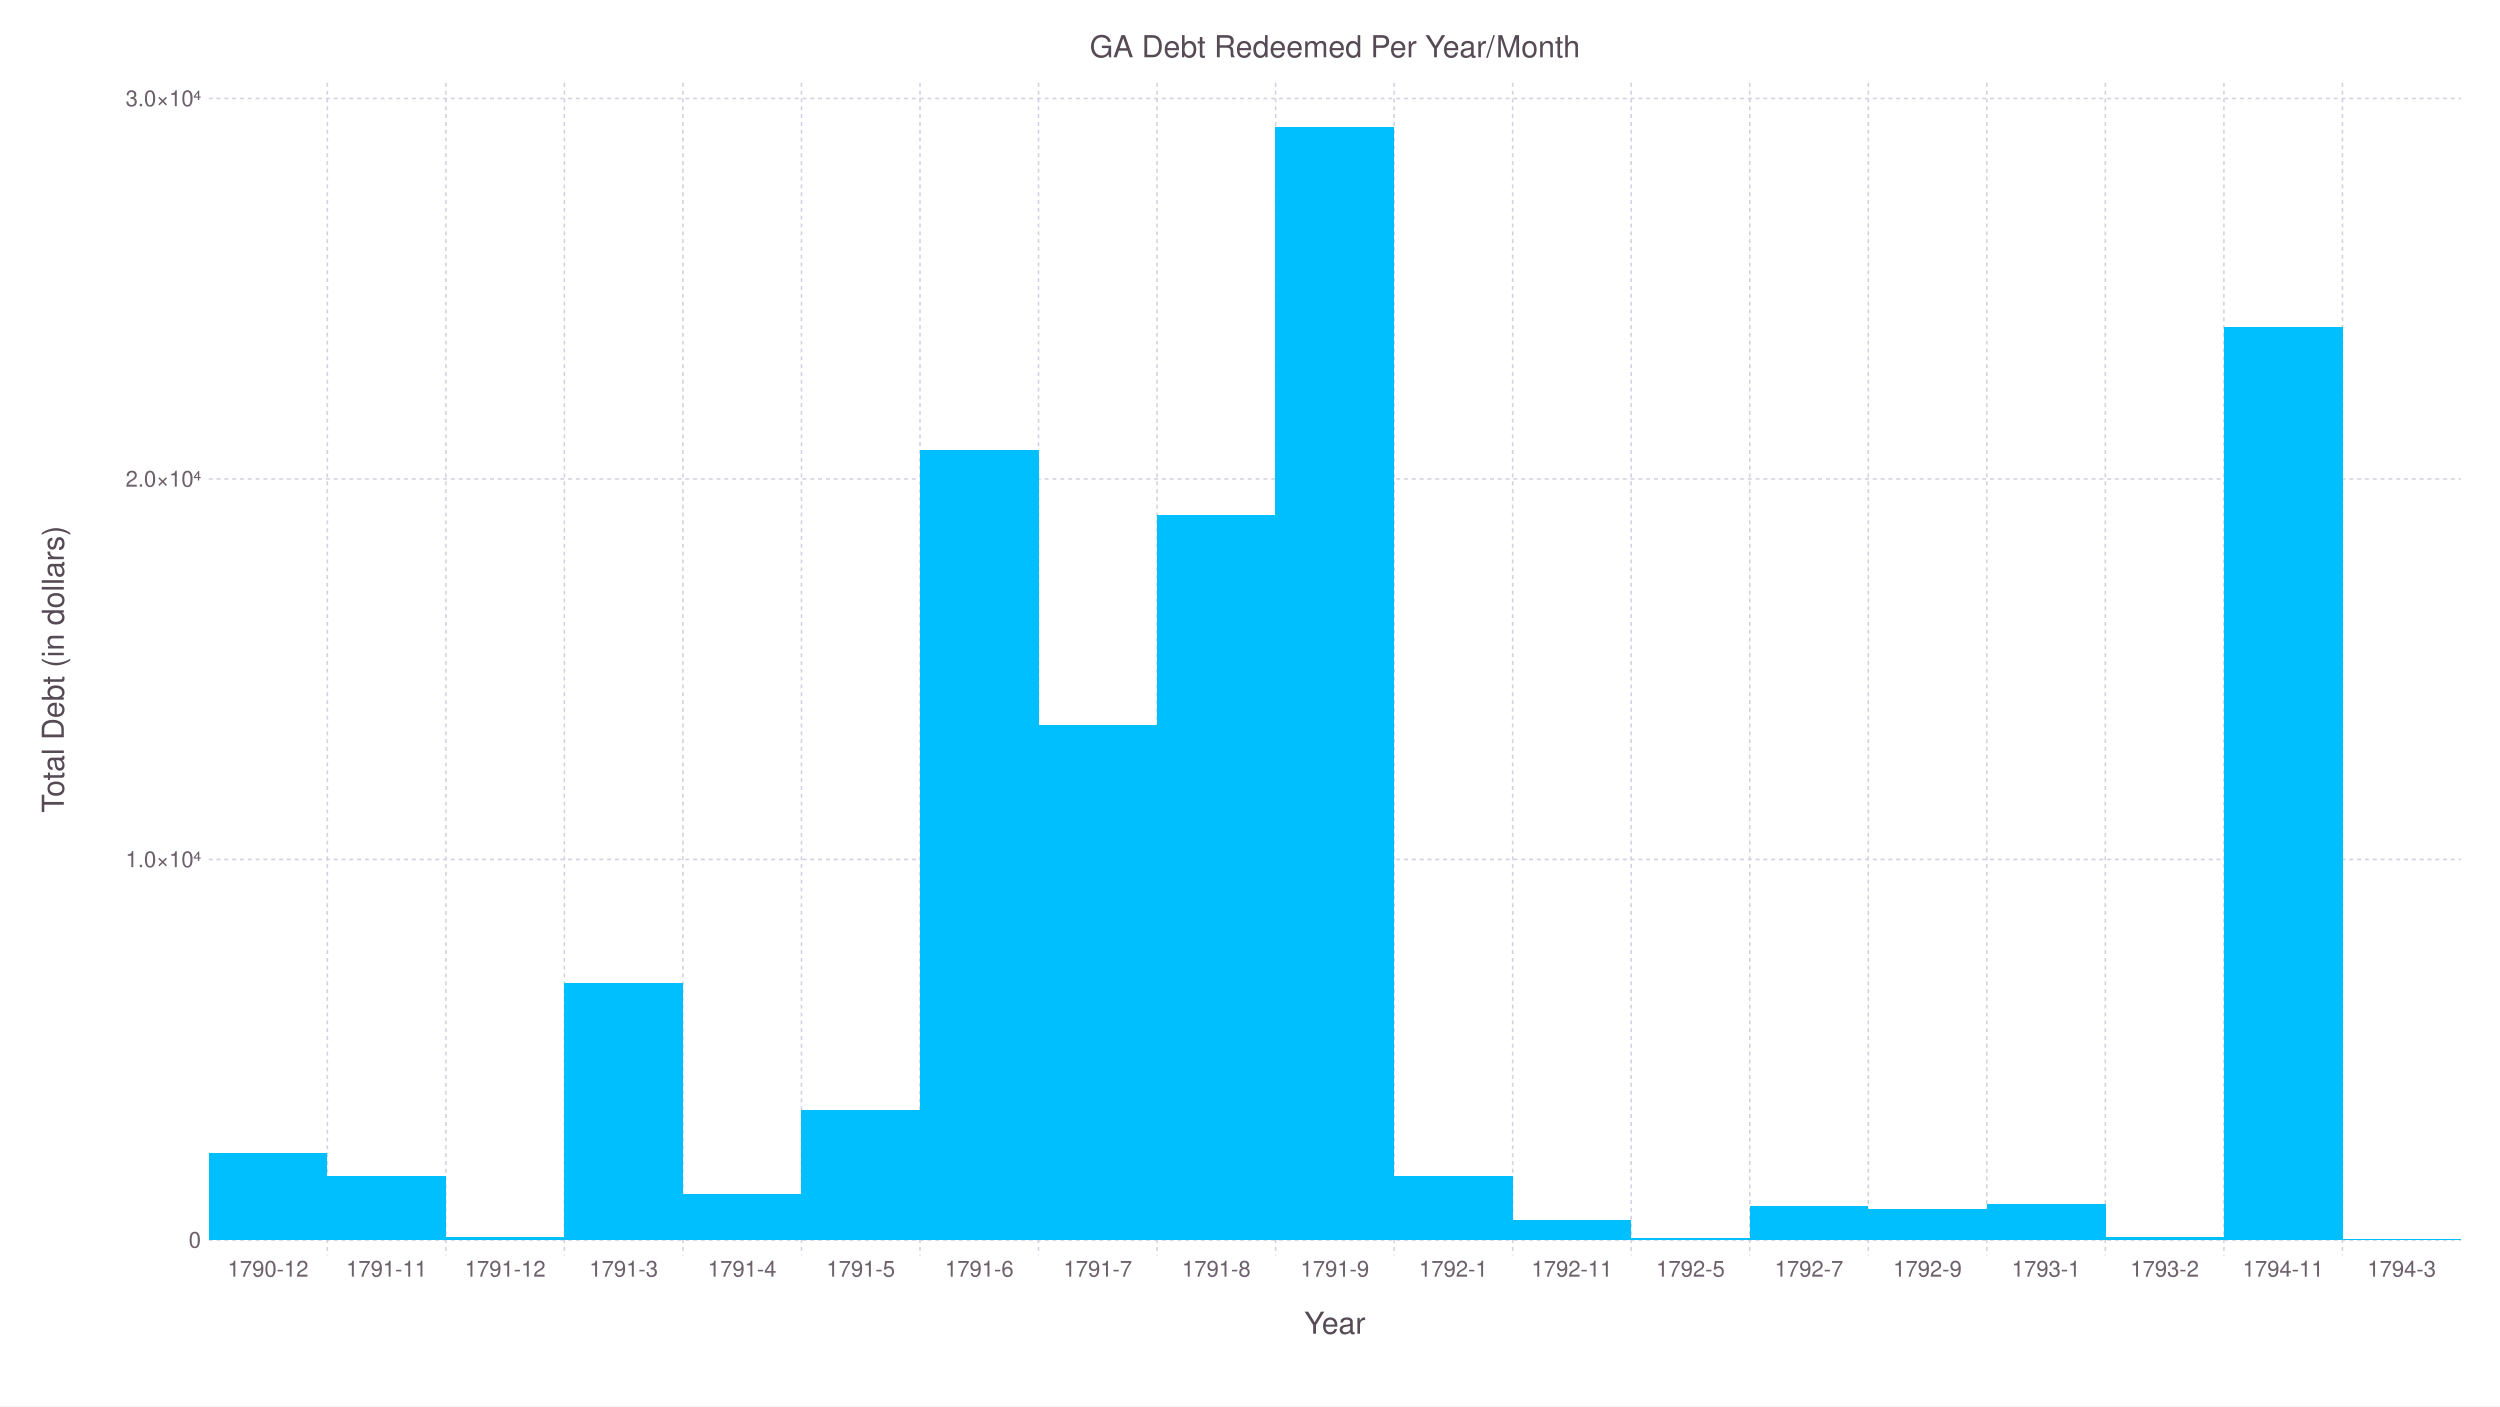
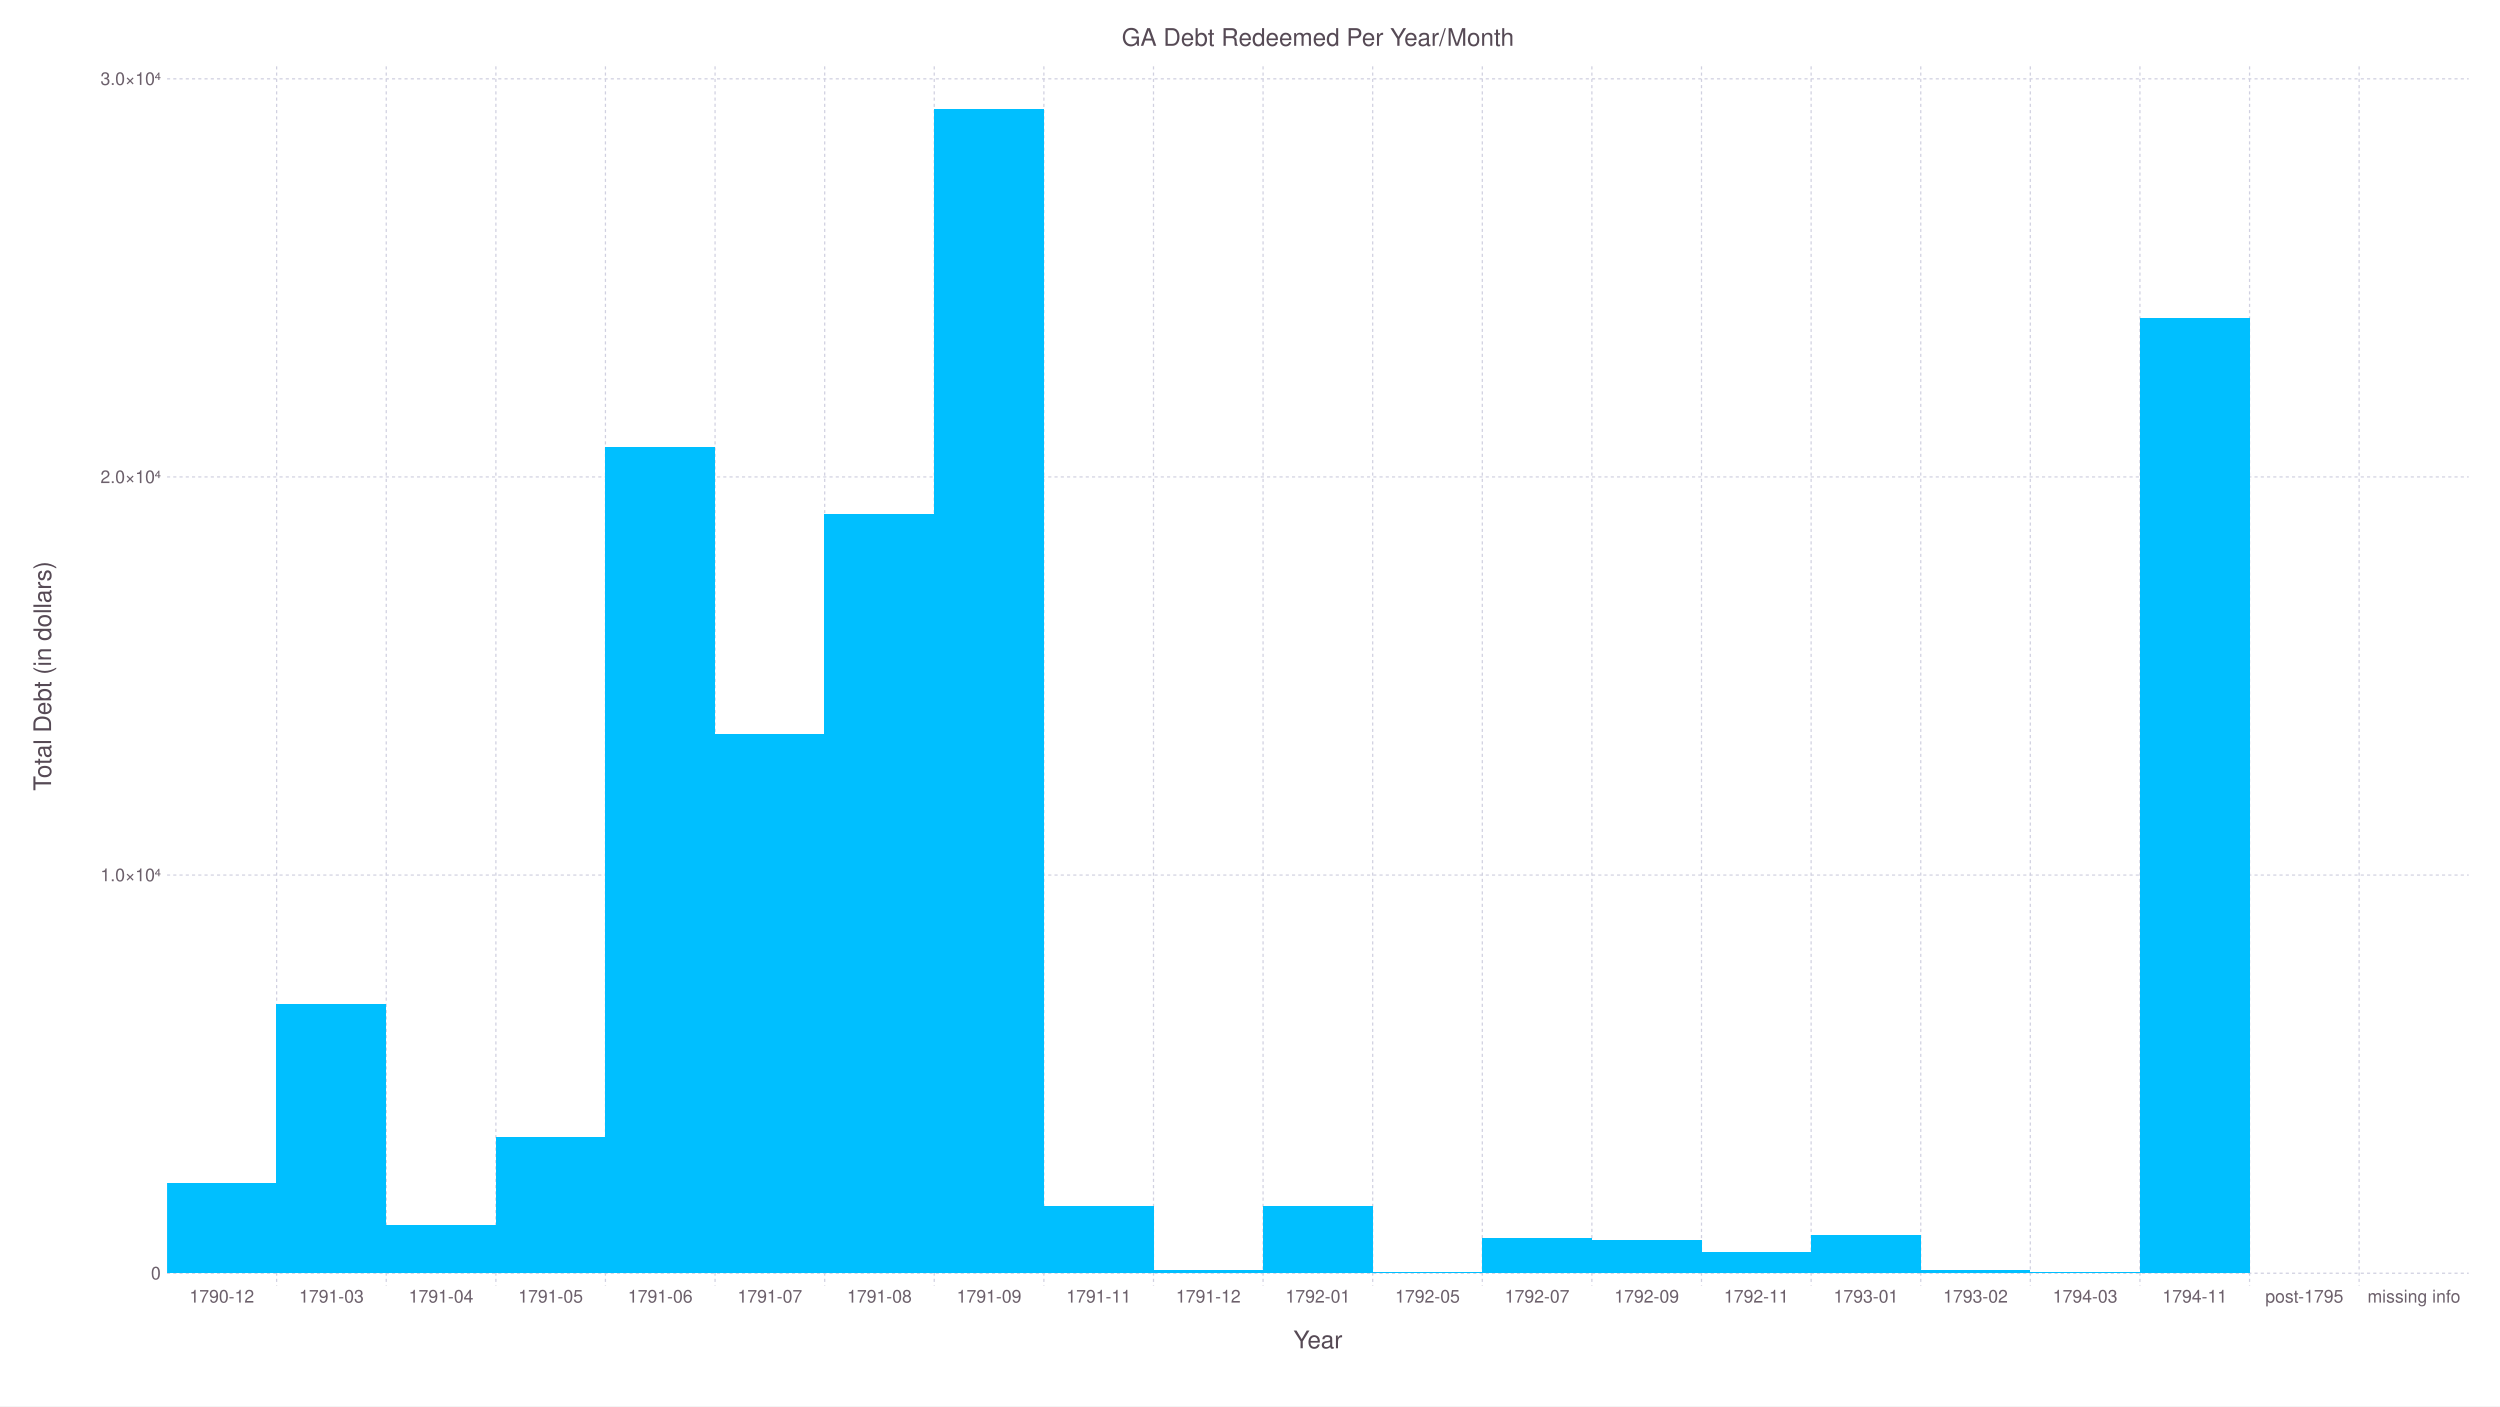
- <svg xmlns="http://www.w3.org/2000/svg" version="1.2" width="320mm" height="180mm" viewBox="0 0 320 180" stroke="none" fill="#000000" stroke-width="0.3" font-size="3.88">
+ <svg xmlns="http://www.w3.org/2000/svg" version="1.2" width="400mm" height="225mm" viewBox="0 0 400 225" stroke="none" fill="#000000" stroke-width="0.3" font-size="3.88">
  <defs>
    <marker id="arrow" markerWidth="15" markerHeight="7" refX="5" refY="3.5" orient="auto" markerUnits="strokeWidth">
      <path d="M0,0 L15,3.5 L0,7 z" stroke="context-stroke" fill="context-stroke" />
    </marker>
  </defs>
-   <g stroke="#000000" stroke-opacity="0.000" fill="#FFFFFF" id="img-3b3f2ec8-1">
-     <g transform="translate(160,90)">
-       <path d="M-160,-90 L160,-90 160,90 -160,90  z" class="primitive" />
+   <g stroke="#000000" stroke-opacity="0.000" fill="#FFFFFF" id="img-465086d7-1">
+     <g transform="translate(200,112.5)">
+       <path d="M-200,-112.5 L200,-112.5 200,112.5 -200,112.5  z" class="primitive" />
    </g>
  </g>
-   <g class="plotroot yscalable" id="img-3b3f2ec8-2">
-     <g font-size="3.88" font-family="'PT Sans','Helvetica Neue','Helvetica',sans-serif" fill="#564A55" stroke="#000000" stroke-opacity="0.000" id="img-3b3f2ec8-3">
-       <g transform="translate(170.86,168.39)">
+   <g class="plotroot yscalable" id="img-465086d7-2">
+     <g font-size="3.88" font-family="'PT Sans','Helvetica Neue','Helvetica',sans-serif" fill="#564A55" stroke="#000000" stroke-opacity="0.000" id="img-465086d7-3">
+       <g transform="translate(210.86,213.39)">
        <g class="primitive">
          <text text-anchor="middle" dy="0.6em">Year</text>
        </g>
      </g>
    </g>
-     <g class="guide xlabels" font-size="2.82" font-family="'PT Sans Caption','Helvetica Neue','Helvetica',sans-serif" fill="#6C606B" id="img-3b3f2ec8-4">
-       <g transform="translate(34.31,161.72)">
+     <g class="guide xlabels" font-size="2.82" font-family="'PT Sans Caption','Helvetica Neue','Helvetica',sans-serif" fill="#6C606B" id="img-465086d7-4">
+       <g transform="translate(35.49,206.72)">
        <g class="primitive">
          <text text-anchor="middle" dy="0.6em">1790-12</text>
        </g>
      </g>
-       <g transform="translate(49.48,161.72)">
+       <g transform="translate(53.03,206.72)">
+         <g class="primitive">
+           <text text-anchor="middle" dy="0.6em">1791-03</text>
+         </g>
+       </g>
+       <g transform="translate(70.57,206.72)">
+         <g class="primitive">
+           <text text-anchor="middle" dy="0.6em">1791-04</text>
+         </g>
+       </g>
+       <g transform="translate(88.1,206.72)">
+         <g class="primitive">
+           <text text-anchor="middle" dy="0.6em">1791-05</text>
+         </g>
+       </g>
+       <g transform="translate(105.64,206.72)">
+         <g class="primitive">
+           <text text-anchor="middle" dy="0.6em">1791-06</text>
+         </g>
+       </g>
+       <g transform="translate(123.18,206.72)">
+         <g class="primitive">
+           <text text-anchor="middle" dy="0.6em">1791-07</text>
+         </g>
+       </g>
+       <g transform="translate(140.71,206.72)">
+         <g class="primitive">
+           <text text-anchor="middle" dy="0.6em">1791-08</text>
+         </g>
+       </g>
+       <g transform="translate(158.25,206.72)">
+         <g class="primitive">
+           <text text-anchor="middle" dy="0.6em">1791-09</text>
+         </g>
+       </g>
+       <g transform="translate(175.79,206.72)">
        <g class="primitive">
          <text text-anchor="middle" dy="0.6em">1791-11</text>
        </g>
      </g>
-       <g transform="translate(64.66,161.72)">
+       <g transform="translate(193.33,206.72)">
        <g class="primitive">
          <text text-anchor="middle" dy="0.6em">1791-12</text>
        </g>
      </g>
-       <g transform="translate(79.83,161.72)">
-         <g class="primitive">
-           <text text-anchor="middle" dy="0.6em">1791-3</text>
-         </g>
-       </g>
-       <g transform="translate(95,161.72)">
-         <g class="primitive">
-           <text text-anchor="middle" dy="0.6em">1791-4</text>
-         </g>
-       </g>
-       <g transform="translate(110.17,161.72)">
-         <g class="primitive">
-           <text text-anchor="middle" dy="0.6em">1791-5</text>
-         </g>
-       </g>
-       <g transform="translate(125.35,161.72)">
-         <g class="primitive">
-           <text text-anchor="middle" dy="0.6em">1791-6</text>
-         </g>
-       </g>
-       <g transform="translate(140.52,161.72)">
-         <g class="primitive">
-           <text text-anchor="middle" dy="0.6em">1791-7</text>
-         </g>
-       </g>
-       <g transform="translate(155.69,161.72)">
-         <g class="primitive">
-           <text text-anchor="middle" dy="0.6em">1791-8</text>
-         </g>
-       </g>
-       <g transform="translate(170.86,161.72)">
-         <g class="primitive">
-           <text text-anchor="middle" dy="0.6em">1791-9</text>
-         </g>
-       </g>
-       <g transform="translate(186.03,161.72)">
-         <g class="primitive">
-           <text text-anchor="middle" dy="0.6em">1792-1</text>
-         </g>
-       </g>
-       <g transform="translate(201.21,161.72)">
+       <g transform="translate(210.86,206.72)">
+         <g class="primitive">
+           <text text-anchor="middle" dy="0.6em">1792-01</text>
+         </g>
+       </g>
+       <g transform="translate(228.4,206.72)">
+         <g class="primitive">
+           <text text-anchor="middle" dy="0.6em">1792-05</text>
+         </g>
+       </g>
+       <g transform="translate(245.94,206.72)">
+         <g class="primitive">
+           <text text-anchor="middle" dy="0.6em">1792-07</text>
+         </g>
+       </g>
+       <g transform="translate(263.47,206.72)">
+         <g class="primitive">
+           <text text-anchor="middle" dy="0.6em">1792-09</text>
+         </g>
+       </g>
+       <g transform="translate(281.01,206.72)">
        <g class="primitive">
          <text text-anchor="middle" dy="0.6em">1792-11</text>
        </g>
      </g>
-       <g transform="translate(216.38,161.72)">
-         <g class="primitive">
-           <text text-anchor="middle" dy="0.6em">1792-5</text>
-         </g>
-       </g>
-       <g transform="translate(231.55,161.72)">
-         <g class="primitive">
-           <text text-anchor="middle" dy="0.6em">1792-7</text>
-         </g>
-       </g>
-       <g transform="translate(246.72,161.72)">
-         <g class="primitive">
-           <text text-anchor="middle" dy="0.6em">1792-9</text>
-         </g>
-       </g>
-       <g transform="translate(261.9,161.72)">
-         <g class="primitive">
-           <text text-anchor="middle" dy="0.6em">1793-1</text>
-         </g>
-       </g>
-       <g transform="translate(277.07,161.72)">
-         <g class="primitive">
-           <text text-anchor="middle" dy="0.6em">1793-2</text>
-         </g>
-       </g>
-       <g transform="translate(292.24,161.72)">
+       <g transform="translate(298.55,206.72)">
+         <g class="primitive">
+           <text text-anchor="middle" dy="0.6em">1793-01</text>
+         </g>
+       </g>
+       <g transform="translate(316.08,206.72)">
+         <g class="primitive">
+           <text text-anchor="middle" dy="0.6em">1793-02</text>
+         </g>
+       </g>
+       <g transform="translate(333.62,206.72)">
+         <g class="primitive">
+           <text text-anchor="middle" dy="0.6em">1794-03</text>
+         </g>
+       </g>
+       <g transform="translate(351.16,206.72)">
        <g class="primitive">
          <text text-anchor="middle" dy="0.6em">1794-11</text>
        </g>
      </g>
-       <g transform="translate(307.41,161.72)">
-         <g class="primitive">
-           <text text-anchor="middle" dy="0.6em">1794-3</text>
-         </g>
-       </g>
-     </g>
-     <g clip-path="url(#img-3b3f2ec8-5)">
-       <g id="img-3b3f2ec8-6">
-         <g pointer-events="visible" stroke-width="0.3" fill="#000000" fill-opacity="0.000" stroke="#000000" stroke-opacity="0.000" class="guide background" id="img-3b3f2ec8-7">
-           <g transform="translate(170.86,85.66)" id="img-3b3f2ec8-8">
-             <path d="M-144.14,-75.05 L144.14,-75.05 144.14,75.05 -144.14,75.05  z" class="primitive" />
-           </g>
-         </g>
-         <g class="guide ygridlines xfixed" stroke-dasharray="0.5,0.5" stroke-width="0.2" stroke="#D0D0E0" id="img-3b3f2ec8-9">
-           <g transform="translate(170.86,158.72)" id="img-3b3f2ec8-10">
-             <path fill="none" d="M-144.14,0 L144.14,0 " class="primitive" />
-           </g>
-           <g transform="translate(170.86,110.01)" id="img-3b3f2ec8-11">
-             <path fill="none" d="M-144.14,0 L144.14,0 " class="primitive" />
-           </g>
-           <g transform="translate(170.86,61.31)" id="img-3b3f2ec8-12">
-             <path fill="none" d="M-144.14,0 L144.14,0 " class="primitive" />
-           </g>
-           <g transform="translate(170.86,12.61)" id="img-3b3f2ec8-13">
-             <path fill="none" d="M-144.14,0 L144.14,0 " class="primitive" />
-           </g>
-         </g>
-         <g class="guide xgridlines yfixed" stroke-dasharray="0.5,0.5" stroke-width="0.2" stroke="#D0D0E0" id="img-3b3f2ec8-14">
-           <g transform="translate(41.9,85.66)" id="img-3b3f2ec8-15">
-             <path fill="none" d="M0,-75.05 L0,75.05 " class="primitive" />
-           </g>
-           <g transform="translate(57.07,85.66)" id="img-3b3f2ec8-16">
-             <path fill="none" d="M0,-75.05 L0,75.05 " class="primitive" />
-           </g>
-           <g transform="translate(72.24,85.66)" id="img-3b3f2ec8-17">
-             <path fill="none" d="M0,-75.05 L0,75.05 " class="primitive" />
-           </g>
-           <g transform="translate(87.41,85.66)" id="img-3b3f2ec8-18">
-             <path fill="none" d="M0,-75.05 L0,75.05 " class="primitive" />
-           </g>
-           <g transform="translate(102.59,85.66)" id="img-3b3f2ec8-19">
-             <path fill="none" d="M0,-75.05 L0,75.05 " class="primitive" />
-           </g>
-           <g transform="translate(117.76,85.66)" id="img-3b3f2ec8-20">
-             <path fill="none" d="M0,-75.05 L0,75.05 " class="primitive" />
-           </g>
-           <g transform="translate(132.93,85.66)" id="img-3b3f2ec8-21">
-             <path fill="none" d="M0,-75.05 L0,75.05 " class="primitive" />
-           </g>
-           <g transform="translate(148.1,85.66)" id="img-3b3f2ec8-22">
-             <path fill="none" d="M0,-75.05 L0,75.05 " class="primitive" />
-           </g>
-           <g transform="translate(163.28,85.66)" id="img-3b3f2ec8-23">
-             <path fill="none" d="M0,-75.05 L0,75.05 " class="primitive" />
-           </g>
-           <g transform="translate(178.45,85.66)" id="img-3b3f2ec8-24">
-             <path fill="none" d="M0,-75.05 L0,75.05 " class="primitive" />
-           </g>
-           <g transform="translate(193.62,85.66)" id="img-3b3f2ec8-25">
-             <path fill="none" d="M0,-75.05 L0,75.05 " class="primitive" />
-           </g>
-           <g transform="translate(208.79,85.66)" id="img-3b3f2ec8-26">
-             <path fill="none" d="M0,-75.05 L0,75.05 " class="primitive" />
-           </g>
-           <g transform="translate(223.97,85.66)" id="img-3b3f2ec8-27">
-             <path fill="none" d="M0,-75.05 L0,75.05 " class="primitive" />
-           </g>
-           <g transform="translate(239.14,85.66)" id="img-3b3f2ec8-28">
-             <path fill="none" d="M0,-75.05 L0,75.05 " class="primitive" />
-           </g>
-           <g transform="translate(254.31,85.66)" id="img-3b3f2ec8-29">
-             <path fill="none" d="M0,-75.05 L0,75.05 " class="primitive" />
-           </g>
-           <g transform="translate(269.48,85.66)" id="img-3b3f2ec8-30">
-             <path fill="none" d="M0,-75.05 L0,75.05 " class="primitive" />
-           </g>
-           <g transform="translate(284.66,85.66)" id="img-3b3f2ec8-31">
-             <path fill="none" d="M0,-75.05 L0,75.05 " class="primitive" />
-           </g>
-           <g transform="translate(299.83,85.66)" id="img-3b3f2ec8-32">
-             <path fill="none" d="M0,-75.05 L0,75.05 " class="primitive" />
-           </g>
-         </g>
-         <g class="plotpanel" id="img-3b3f2ec8-33">
-           <g shape-rendering="crispEdges" stroke-width="0.3" id="img-3b3f2ec8-34">
-             <g class="geometry" fill-opacity="1" stroke="#000000" stroke-opacity="0.000" fill="#00BFFF" id="img-3b3f2ec8-35">
-               <g transform="translate(34.31,153.17)" id="img-3b3f2ec8-36">
-                 <path d="M-7.61,-5.55 L7.61,-5.55 7.61,5.55 -7.61,5.55  z" class="primitive" />
-               </g>
-               <g transform="translate(49.48,154.63)" id="img-3b3f2ec8-37">
-                 <path d="M-7.61,-4.08 L7.61,-4.08 7.61,4.08 -7.61,4.08  z" class="primitive" />
-               </g>
-               <g transform="translate(64.66,158.55)" id="img-3b3f2ec8-38">
-                 <path d="M-7.61,-0.17 L7.61,-0.17 7.61,0.17 -7.61,0.17  z" class="primitive" />
-               </g>
-               <g transform="translate(79.83,142.28)" id="img-3b3f2ec8-39">
-                 <path d="M-7.61,-16.43 L7.61,-16.43 7.61,16.43 -7.61,16.43  z" class="primitive" />
-               </g>
-               <g transform="translate(95,155.75)" id="img-3b3f2ec8-40">
-                 <path d="M-7.61,-2.97 L7.61,-2.97 7.61,2.97 -7.61,2.97  z" class="primitive" />
-               </g>
-               <g transform="translate(110.17,150.39)" id="img-3b3f2ec8-41">
-                 <path d="M-7.61,-8.33 L7.61,-8.33 7.61,8.33 -7.61,8.33  z" class="primitive" />
-               </g>
-               <g transform="translate(125.35,108.18)" id="img-3b3f2ec8-42">
-                 <path d="M-7.61,-50.53 L7.61,-50.53 7.61,50.53 -7.61,50.53  z" class="primitive" />
-               </g>
-               <g transform="translate(140.52,125.74)" id="img-3b3f2ec8-43">
-                 <path d="M-7.61,-32.98 L7.61,-32.98 7.61,32.98 -7.61,32.98  z" class="primitive" />
-               </g>
-               <g transform="translate(155.69,112.29)" id="img-3b3f2ec8-44">
-                 <path d="M-7.61,-46.43 L7.61,-46.43 7.61,46.43 -7.61,46.43  z" class="primitive" />
-               </g>
-               <g transform="translate(170.86,87.5)" id="img-3b3f2ec8-45">
-                 <path d="M-7.61,-71.22 L7.61,-71.22 7.61,71.22 -7.61,71.22  z" class="primitive" />
-               </g>
-               <g transform="translate(186.03,154.61)" id="img-3b3f2ec8-46">
-                 <path d="M-7.61,-4.11 L7.61,-4.11 7.61,4.11 -7.61,4.11  z" class="primitive" />
-               </g>
-               <g transform="translate(201.21,157.42)" id="img-3b3f2ec8-47">
-                 <path d="M-7.61,-1.29 L7.61,-1.29 7.61,1.29 -7.61,1.29  z" class="primitive" />
-               </g>
-               <g transform="translate(216.38,158.62)" id="img-3b3f2ec8-48">
-                 <path d="M-7.61,-0.1 L7.61,-0.1 7.61,0.1 -7.61,0.1  z" class="primitive" />
-               </g>
-               <g transform="translate(231.55,156.56)" id="img-3b3f2ec8-49">
-                 <path d="M-7.61,-2.15 L7.61,-2.15 7.61,2.15 -7.61,2.15  z" class="primitive" />
-               </g>
-               <g transform="translate(246.72,156.7)" id="img-3b3f2ec8-50">
-                 <path d="M-7.61,-2.01 L7.61,-2.01 7.61,2.01 -7.61,2.01  z" class="primitive" />
-               </g>
-               <g transform="translate(261.9,156.38)" id="img-3b3f2ec8-51">
-                 <path d="M-7.61,-2.33 L7.61,-2.33 7.61,2.33 -7.61,2.33  z" class="primitive" />
-               </g>
-               <g transform="translate(277.07,158.5)" id="img-3b3f2ec8-52">
-                 <path d="M-7.61,-0.22 L7.61,-0.22 7.61,0.22 -7.61,0.22  z" class="primitive" />
-               </g>
-               <g transform="translate(292.24,100.31)" id="img-3b3f2ec8-53">
-                 <path d="M-7.61,-58.41 L7.61,-58.41 7.61,58.41 -7.61,58.41  z" class="primitive" />
-               </g>
-               <g transform="translate(307.41,158.65)" id="img-3b3f2ec8-54">
-                 <path d="M-7.61,-0.07 L7.61,-0.07 7.61,0.07 -7.61,0.07  z" class="primitive" />
+       <g transform="translate(368.69,206.72)">
+         <g class="primitive">
+           <text text-anchor="middle" dy="0.6em">post-1795</text>
+         </g>
+       </g>
+       <g transform="translate(386.23,206.72)">
+         <g class="primitive">
+           <text text-anchor="middle" dy="0.6em">missing info</text>
+         </g>
+       </g>
+     </g>
+     <g clip-path="url(#img-465086d7-5)">
+       <g id="img-465086d7-6">
+         <g pointer-events="visible" stroke-width="0.3" fill="#000000" fill-opacity="0.000" stroke="#000000" stroke-opacity="0.000" class="guide background" id="img-465086d7-7">
+           <g transform="translate(210.86,108.16)" id="img-465086d7-8">
+             <path d="M-184.14,-97.55 L184.14,-97.55 184.14,97.55 -184.14,97.55  z" class="primitive" />
+           </g>
+         </g>
+         <g class="guide ygridlines xfixed" stroke-dasharray="0.5,0.5" stroke-width="0.2" stroke="#D0D0E0" id="img-465086d7-9">
+           <g transform="translate(210.86,203.72)" id="img-465086d7-10">
+             <path fill="none" d="M-184.14,0 L184.14,0 " class="primitive" />
+           </g>
+           <g transform="translate(210.86,140.01)" id="img-465086d7-11">
+             <path fill="none" d="M-184.14,0 L184.14,0 " class="primitive" />
+           </g>
+           <g transform="translate(210.86,76.31)" id="img-465086d7-12">
+             <path fill="none" d="M-184.14,0 L184.14,0 " class="primitive" />
+           </g>
+           <g transform="translate(210.86,12.61)" id="img-465086d7-13">
+             <path fill="none" d="M-184.14,0 L184.14,0 " class="primitive" />
+           </g>
+         </g>
+         <g class="guide xgridlines yfixed" stroke-dasharray="0.5,0.5" stroke-width="0.2" stroke="#D0D0E0" id="img-465086d7-14">
+           <g transform="translate(44.26,108.16)" id="img-465086d7-15">
+             <path fill="none" d="M0,-97.55 L0,97.55 " class="primitive" />
+           </g>
+           <g transform="translate(61.8,108.16)" id="img-465086d7-16">
+             <path fill="none" d="M0,-97.55 L0,97.55 " class="primitive" />
+           </g>
+           <g transform="translate(79.34,108.16)" id="img-465086d7-17">
+             <path fill="none" d="M0,-97.55 L0,97.55 " class="primitive" />
+           </g>
+           <g transform="translate(96.87,108.16)" id="img-465086d7-18">
+             <path fill="none" d="M0,-97.55 L0,97.55 " class="primitive" />
+           </g>
+           <g transform="translate(114.41,108.16)" id="img-465086d7-19">
+             <path fill="none" d="M0,-97.55 L0,97.55 " class="primitive" />
+           </g>
+           <g transform="translate(131.95,108.16)" id="img-465086d7-20">
+             <path fill="none" d="M0,-97.55 L0,97.55 " class="primitive" />
+           </g>
+           <g transform="translate(149.48,108.16)" id="img-465086d7-21">
+             <path fill="none" d="M0,-97.55 L0,97.55 " class="primitive" />
+           </g>
+           <g transform="translate(167.02,108.16)" id="img-465086d7-22">
+             <path fill="none" d="M0,-97.55 L0,97.55 " class="primitive" />
+           </g>
+           <g transform="translate(184.56,108.16)" id="img-465086d7-23">
+             <path fill="none" d="M0,-97.55 L0,97.55 " class="primitive" />
+           </g>
+           <g transform="translate(202.09,108.16)" id="img-465086d7-24">
+             <path fill="none" d="M0,-97.55 L0,97.55 " class="primitive" />
+           </g>
+           <g transform="translate(219.63,108.16)" id="img-465086d7-25">
+             <path fill="none" d="M0,-97.55 L0,97.55 " class="primitive" />
+           </g>
+           <g transform="translate(237.17,108.16)" id="img-465086d7-26">
+             <path fill="none" d="M0,-97.55 L0,97.55 " class="primitive" />
+           </g>
+           <g transform="translate(254.7,108.16)" id="img-465086d7-27">
+             <path fill="none" d="M0,-97.55 L0,97.55 " class="primitive" />
+           </g>
+           <g transform="translate(272.24,108.16)" id="img-465086d7-28">
+             <path fill="none" d="M0,-97.55 L0,97.55 " class="primitive" />
+           </g>
+           <g transform="translate(289.78,108.16)" id="img-465086d7-29">
+             <path fill="none" d="M0,-97.55 L0,97.55 " class="primitive" />
+           </g>
+           <g transform="translate(307.32,108.16)" id="img-465086d7-30">
+             <path fill="none" d="M0,-97.55 L0,97.55 " class="primitive" />
+           </g>
+           <g transform="translate(324.85,108.16)" id="img-465086d7-31">
+             <path fill="none" d="M0,-97.55 L0,97.55 " class="primitive" />
+           </g>
+           <g transform="translate(342.39,108.16)" id="img-465086d7-32">
+             <path fill="none" d="M0,-97.55 L0,97.55 " class="primitive" />
+           </g>
+           <g transform="translate(359.93,108.16)" id="img-465086d7-33">
+             <path fill="none" d="M0,-97.55 L0,97.55 " class="primitive" />
+           </g>
+           <g transform="translate(377.46,108.16)" id="img-465086d7-34">
+             <path fill="none" d="M0,-97.55 L0,97.55 " class="primitive" />
+           </g>
+         </g>
+         <g class="plotpanel" id="img-465086d7-35">
+           <g shape-rendering="crispEdges" stroke-width="0.3" id="img-465086d7-36">
+             <g class="geometry" fill-opacity="1" stroke="#000000" stroke-opacity="0.000" fill="#00BFFF" id="img-465086d7-37">
+               <g transform="translate(35.49,196.46)" id="img-465086d7-38">
+                 <path d="M-8.79,-7.25 L8.79,-7.25 8.79,7.25 -8.79,7.25  z" class="primitive" />
+               </g>
+               <g transform="translate(53.03,182.22)" id="img-465086d7-39">
+                 <path d="M-8.79,-21.5 L8.79,-21.5 8.79,21.5 -8.79,21.5  z" class="primitive" />
+               </g>
+               <g transform="translate(70.57,199.83)" id="img-465086d7-40">
+                 <path d="M-8.79,-3.88 L8.79,-3.88 8.79,3.88 -8.79,3.88  z" class="primitive" />
+               </g>
+               <g transform="translate(88.1,192.82)" id="img-465086d7-41">
+                 <path d="M-8.79,-10.89 L8.79,-10.89 8.79,10.89 -8.79,10.89  z" class="primitive" />
+               </g>
+               <g transform="translate(105.64,137.62)" id="img-465086d7-42">
+                 <path d="M-8.79,-66.1 L8.79,-66.1 8.79,66.1 -8.79,66.1  z" class="primitive" />
+               </g>
+               <g transform="translate(123.18,160.58)" id="img-465086d7-43">
+                 <path d="M-8.79,-43.13 L8.79,-43.13 8.79,43.13 -8.79,43.13  z" class="primitive" />
+               </g>
+               <g transform="translate(140.71,142.99)" id="img-465086d7-44">
+                 <path d="M-8.79,-60.72 L8.79,-60.72 8.79,60.72 -8.79,60.72  z" class="primitive" />
+               </g>
+               <g transform="translate(158.25,110.56)" id="img-465086d7-45">
+                 <path d="M-8.79,-93.15 L8.79,-93.15 8.79,93.15 -8.79,93.15  z" class="primitive" />
+               </g>
+               <g transform="translate(175.79,198.37)" id="img-465086d7-46">
+                 <path d="M-8.79,-5.34 L8.79,-5.34 8.79,5.34 -8.79,5.34  z" class="primitive" />
+               </g>
+               <g transform="translate(193.33,203.5)" id="img-465086d7-47">
+                 <path d="M-8.79,-0.22 L8.79,-0.22 8.79,0.22 -8.79,0.22  z" class="primitive" />
+               </g>
+               <g transform="translate(210.86,198.34)" id="img-465086d7-48">
+                 <path d="M-8.79,-5.37 L8.79,-5.37 8.79,5.37 -8.79,5.37  z" class="primitive" />
+               </g>
+               <g transform="translate(228.4,203.59)" id="img-465086d7-49">
+                 <path d="M-8.79,-0.12 L8.79,-0.12 8.79,0.12 -8.79,0.12  z" class="primitive" />
+               </g>
+               <g transform="translate(245.94,200.9)" id="img-465086d7-50">
+                 <path d="M-8.79,-2.81 L8.79,-2.81 8.79,2.81 -8.79,2.81  z" class="primitive" />
+               </g>
+               <g transform="translate(263.47,201.08)" id="img-465086d7-51">
+                 <path d="M-8.79,-2.63 L8.79,-2.63 8.79,2.63 -8.79,2.63  z" class="primitive" />
+               </g>
+               <g transform="translate(281.01,202.02)" id="img-465086d7-52">
+                 <path d="M-8.79,-1.69 L8.79,-1.69 8.79,1.69 -8.79,1.69  z" class="primitive" />
+               </g>
+               <g transform="translate(298.55,200.67)" id="img-465086d7-53">
+                 <path d="M-8.79,-3.05 L8.79,-3.05 8.79,3.05 -8.79,3.05  z" class="primitive" />
+               </g>
+               <g transform="translate(316.08,203.43)" id="img-465086d7-54">
+                 <path d="M-8.79,-0.29 L8.79,-0.29 8.79,0.29 -8.79,0.29  z" class="primitive" />
+               </g>
+               <g transform="translate(333.62,203.63)" id="img-465086d7-55">
+                 <path d="M-8.79,-0.09 L8.79,-0.09 8.79,0.09 -8.79,0.09  z" class="primitive" />
+               </g>
+               <g transform="translate(351.16,127.32)" id="img-465086d7-56">
+                 <path d="M-8.79,-76.4 L8.79,-76.4 8.79,76.4 -8.79,76.4  z" class="primitive" />
+               </g>
+               <g transform="translate(368.69,203.72)" id="img-465086d7-57">
+                 <path d="M-8.79,-0 L8.79,-0 8.79,0 -8.79,0  z" class="primitive" />
+               </g>
+               <g transform="translate(386.23,203.72)" id="img-465086d7-58">
+                 <path d="M-8.79,-0 L8.79,-0 8.79,0 -8.79,0  z" class="primitive" />
              </g>
            </g>
          </g>
        </g>
      </g>
    </g>
-     <g class="guide ylabels" font-size="2.82" font-family="'PT Sans Caption','Helvetica Neue','Helvetica',sans-serif" fill="#6C606B" id="img-3b3f2ec8-55">
-       <g transform="translate(25.72,158.72)" id="img-3b3f2ec8-56">
+     <g class="guide ylabels" font-size="2.82" font-family="'PT Sans Caption','Helvetica Neue','Helvetica',sans-serif" fill="#6C606B" id="img-465086d7-59">
+       <g transform="translate(25.72,203.72)" id="img-465086d7-60">
        <g class="primitive">
          <text text-anchor="end" dy="0.35em">0</text>
        </g>
      </g>
-       <g transform="translate(25.72,110.01)" id="img-3b3f2ec8-57">
+       <g transform="translate(25.72,140.01)" id="img-465086d7-61">
        <g class="primitive">
          <text text-anchor="end" dy="0.35em">1.0×10⁴</text>
        </g>
      </g>
-       <g transform="translate(25.72,61.31)" id="img-3b3f2ec8-58">
+       <g transform="translate(25.72,76.31)" id="img-465086d7-62">
        <g class="primitive">
          <text text-anchor="end" dy="0.35em">2.0×10⁴</text>
        </g>
      </g>
-       <g transform="translate(25.72,12.61)" id="img-3b3f2ec8-59">
+       <g transform="translate(25.72,12.61)" id="img-465086d7-63">
        <g class="primitive">
          <text text-anchor="end" dy="0.35em">3.0×10⁴</text>
        </g>
      </g>
    </g>
-     <g font-size="3.88" font-family="'PT Sans','Helvetica Neue','Helvetica',sans-serif" fill="#564A55" stroke="#000000" stroke-opacity="0.000" id="img-3b3f2ec8-60">
-       <g transform="translate(8.81,83.66)" id="img-3b3f2ec8-61">
+     <g font-size="3.88" font-family="'PT Sans','Helvetica Neue','Helvetica',sans-serif" fill="#564A55" stroke="#000000" stroke-opacity="0.000" id="img-465086d7-64">
+       <g transform="translate(8.81,106.16)" id="img-465086d7-65">
        <g class="primitive">
          <text text-anchor="middle" dy="0.35em" transform="rotate(-90,0, 2)">Total Debt (in dollars)</text>
        </g>
      </g>
    </g>
-     <g font-size="3.88" font-family="'PT Sans','Helvetica Neue','Helvetica',sans-serif" fill="#564A55" stroke="#000000" stroke-opacity="0.000" id="img-3b3f2ec8-62">
-       <g transform="translate(170.86,5)" id="img-3b3f2ec8-63">
+     <g font-size="3.88" font-family="'PT Sans','Helvetica Neue','Helvetica',sans-serif" fill="#564A55" stroke="#000000" stroke-opacity="0.000" id="img-465086d7-66">
+       <g transform="translate(210.86,5)" id="img-465086d7-67">
        <g class="primitive">
          <text text-anchor="middle" dy="0.6em">GA Debt Redeemed Per Year/Month</text>
        </g>
      </g>
    </g>
  </g>
  <defs>
-     <clipPath id="img-3b3f2ec8-5">
-       <path d="M26.73,10.61 L315,10.61 315,160.72 26.73,160.72 " />
+     <clipPath id="img-465086d7-5">
+       <path d="M26.73,10.61 L395,10.61 395,205.72 26.73,205.72 " />
    </clipPath>
  </defs>
</svg>
